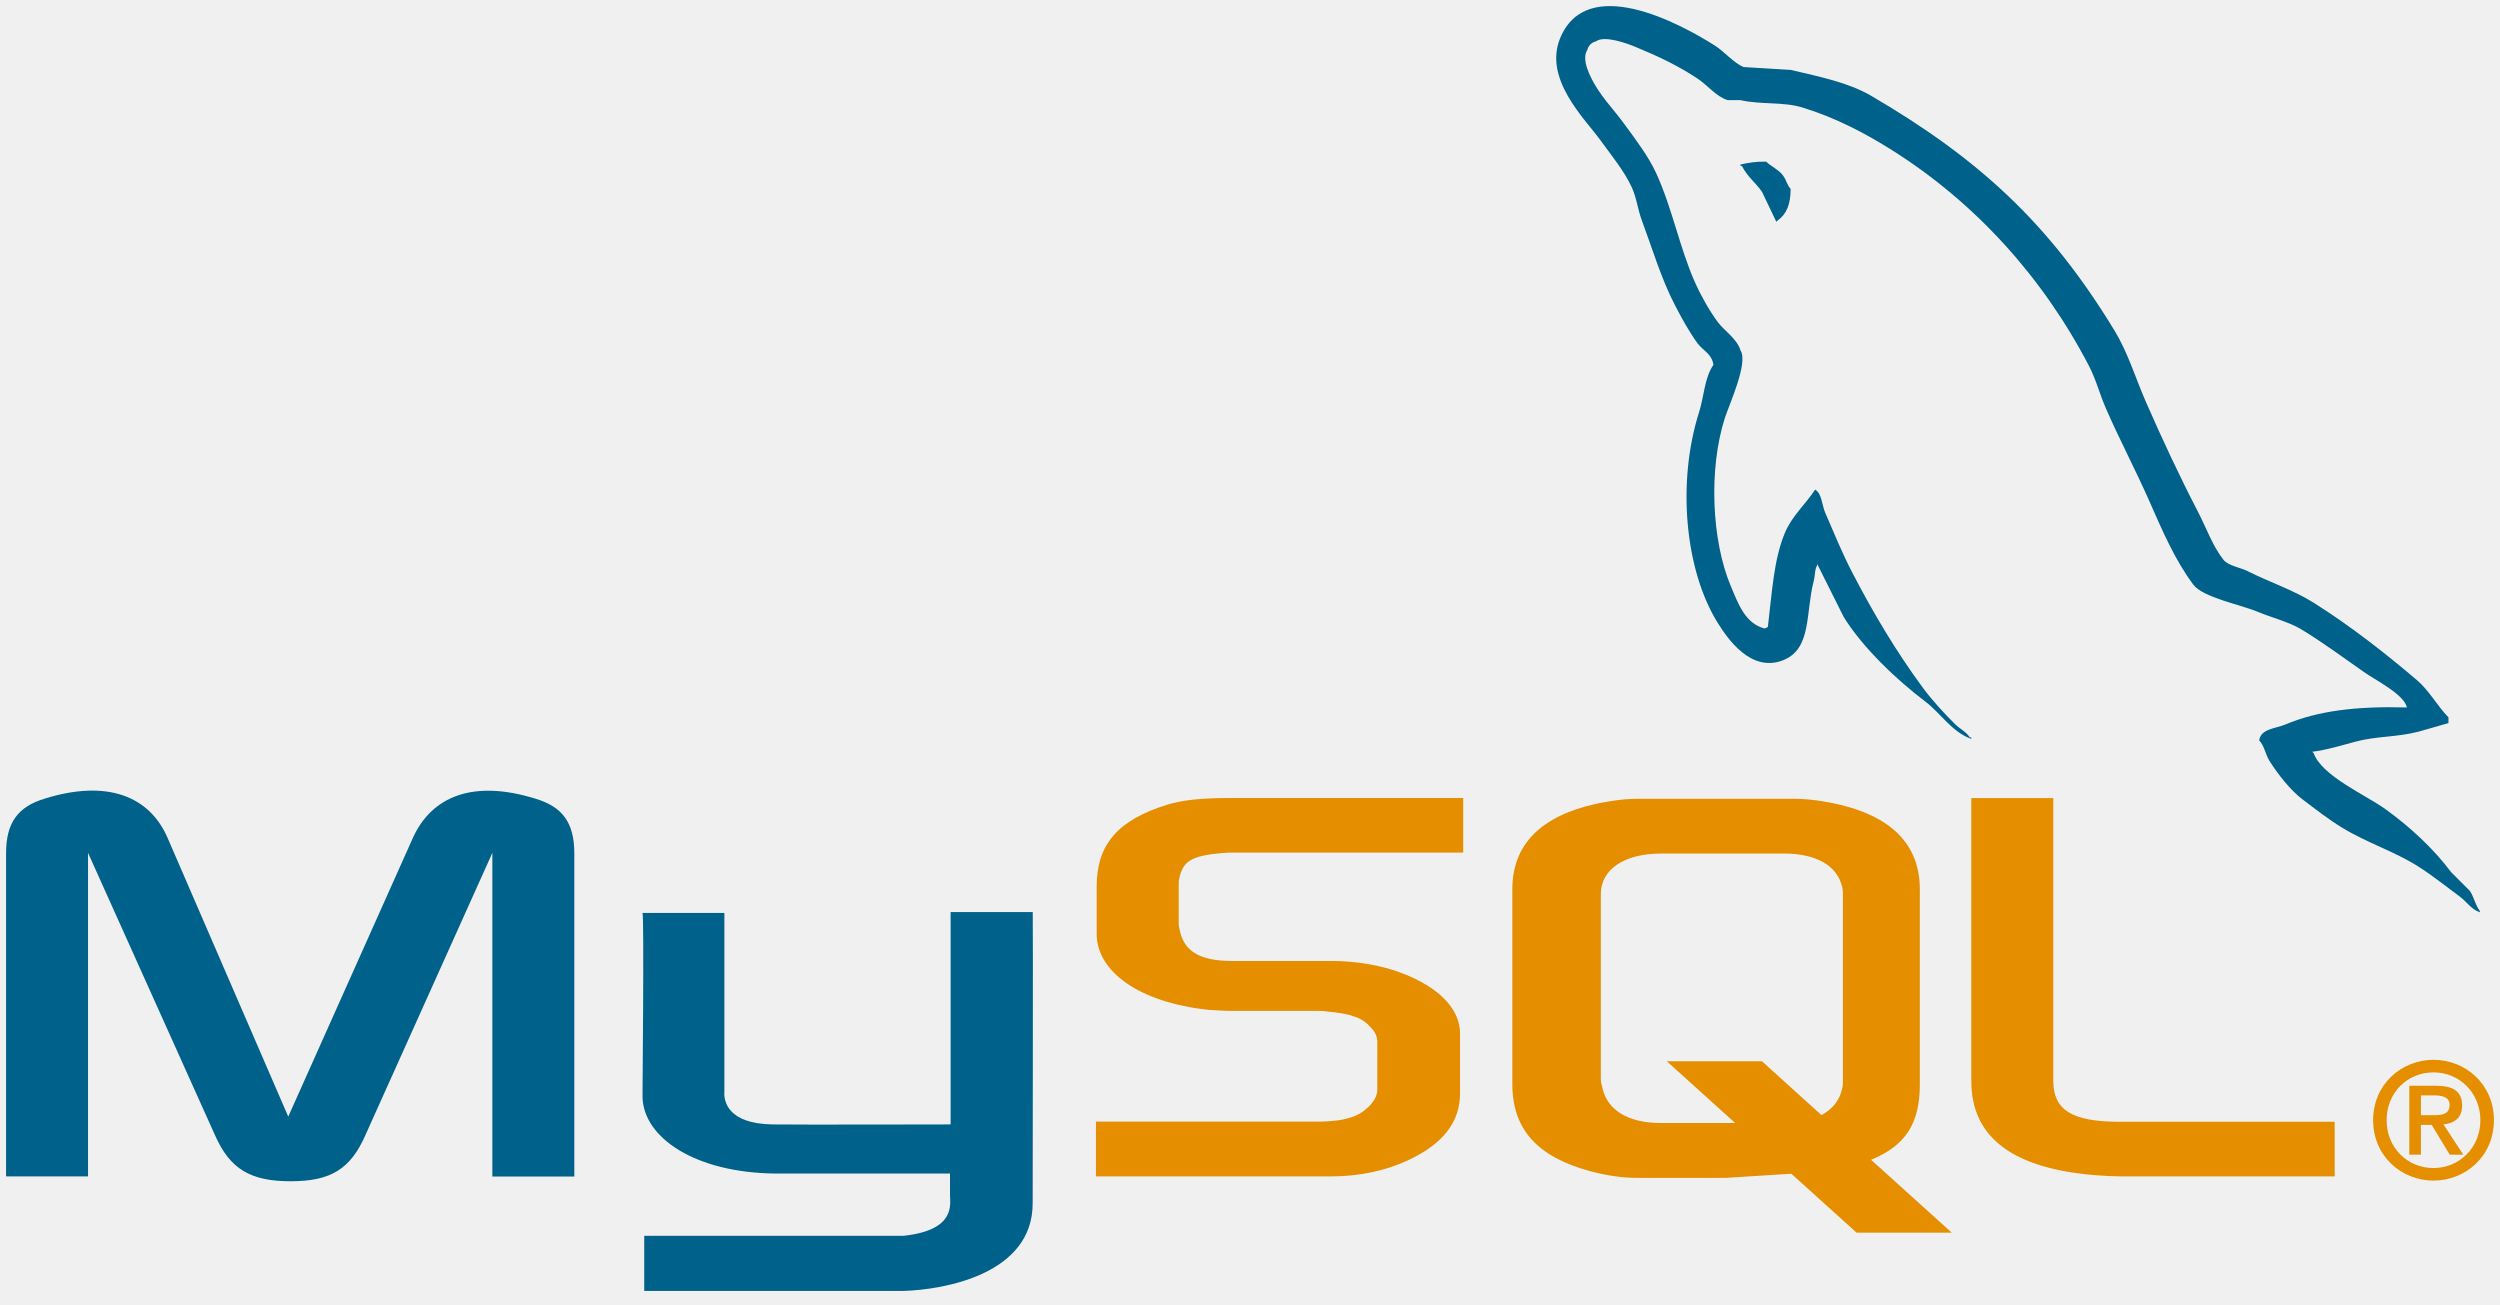
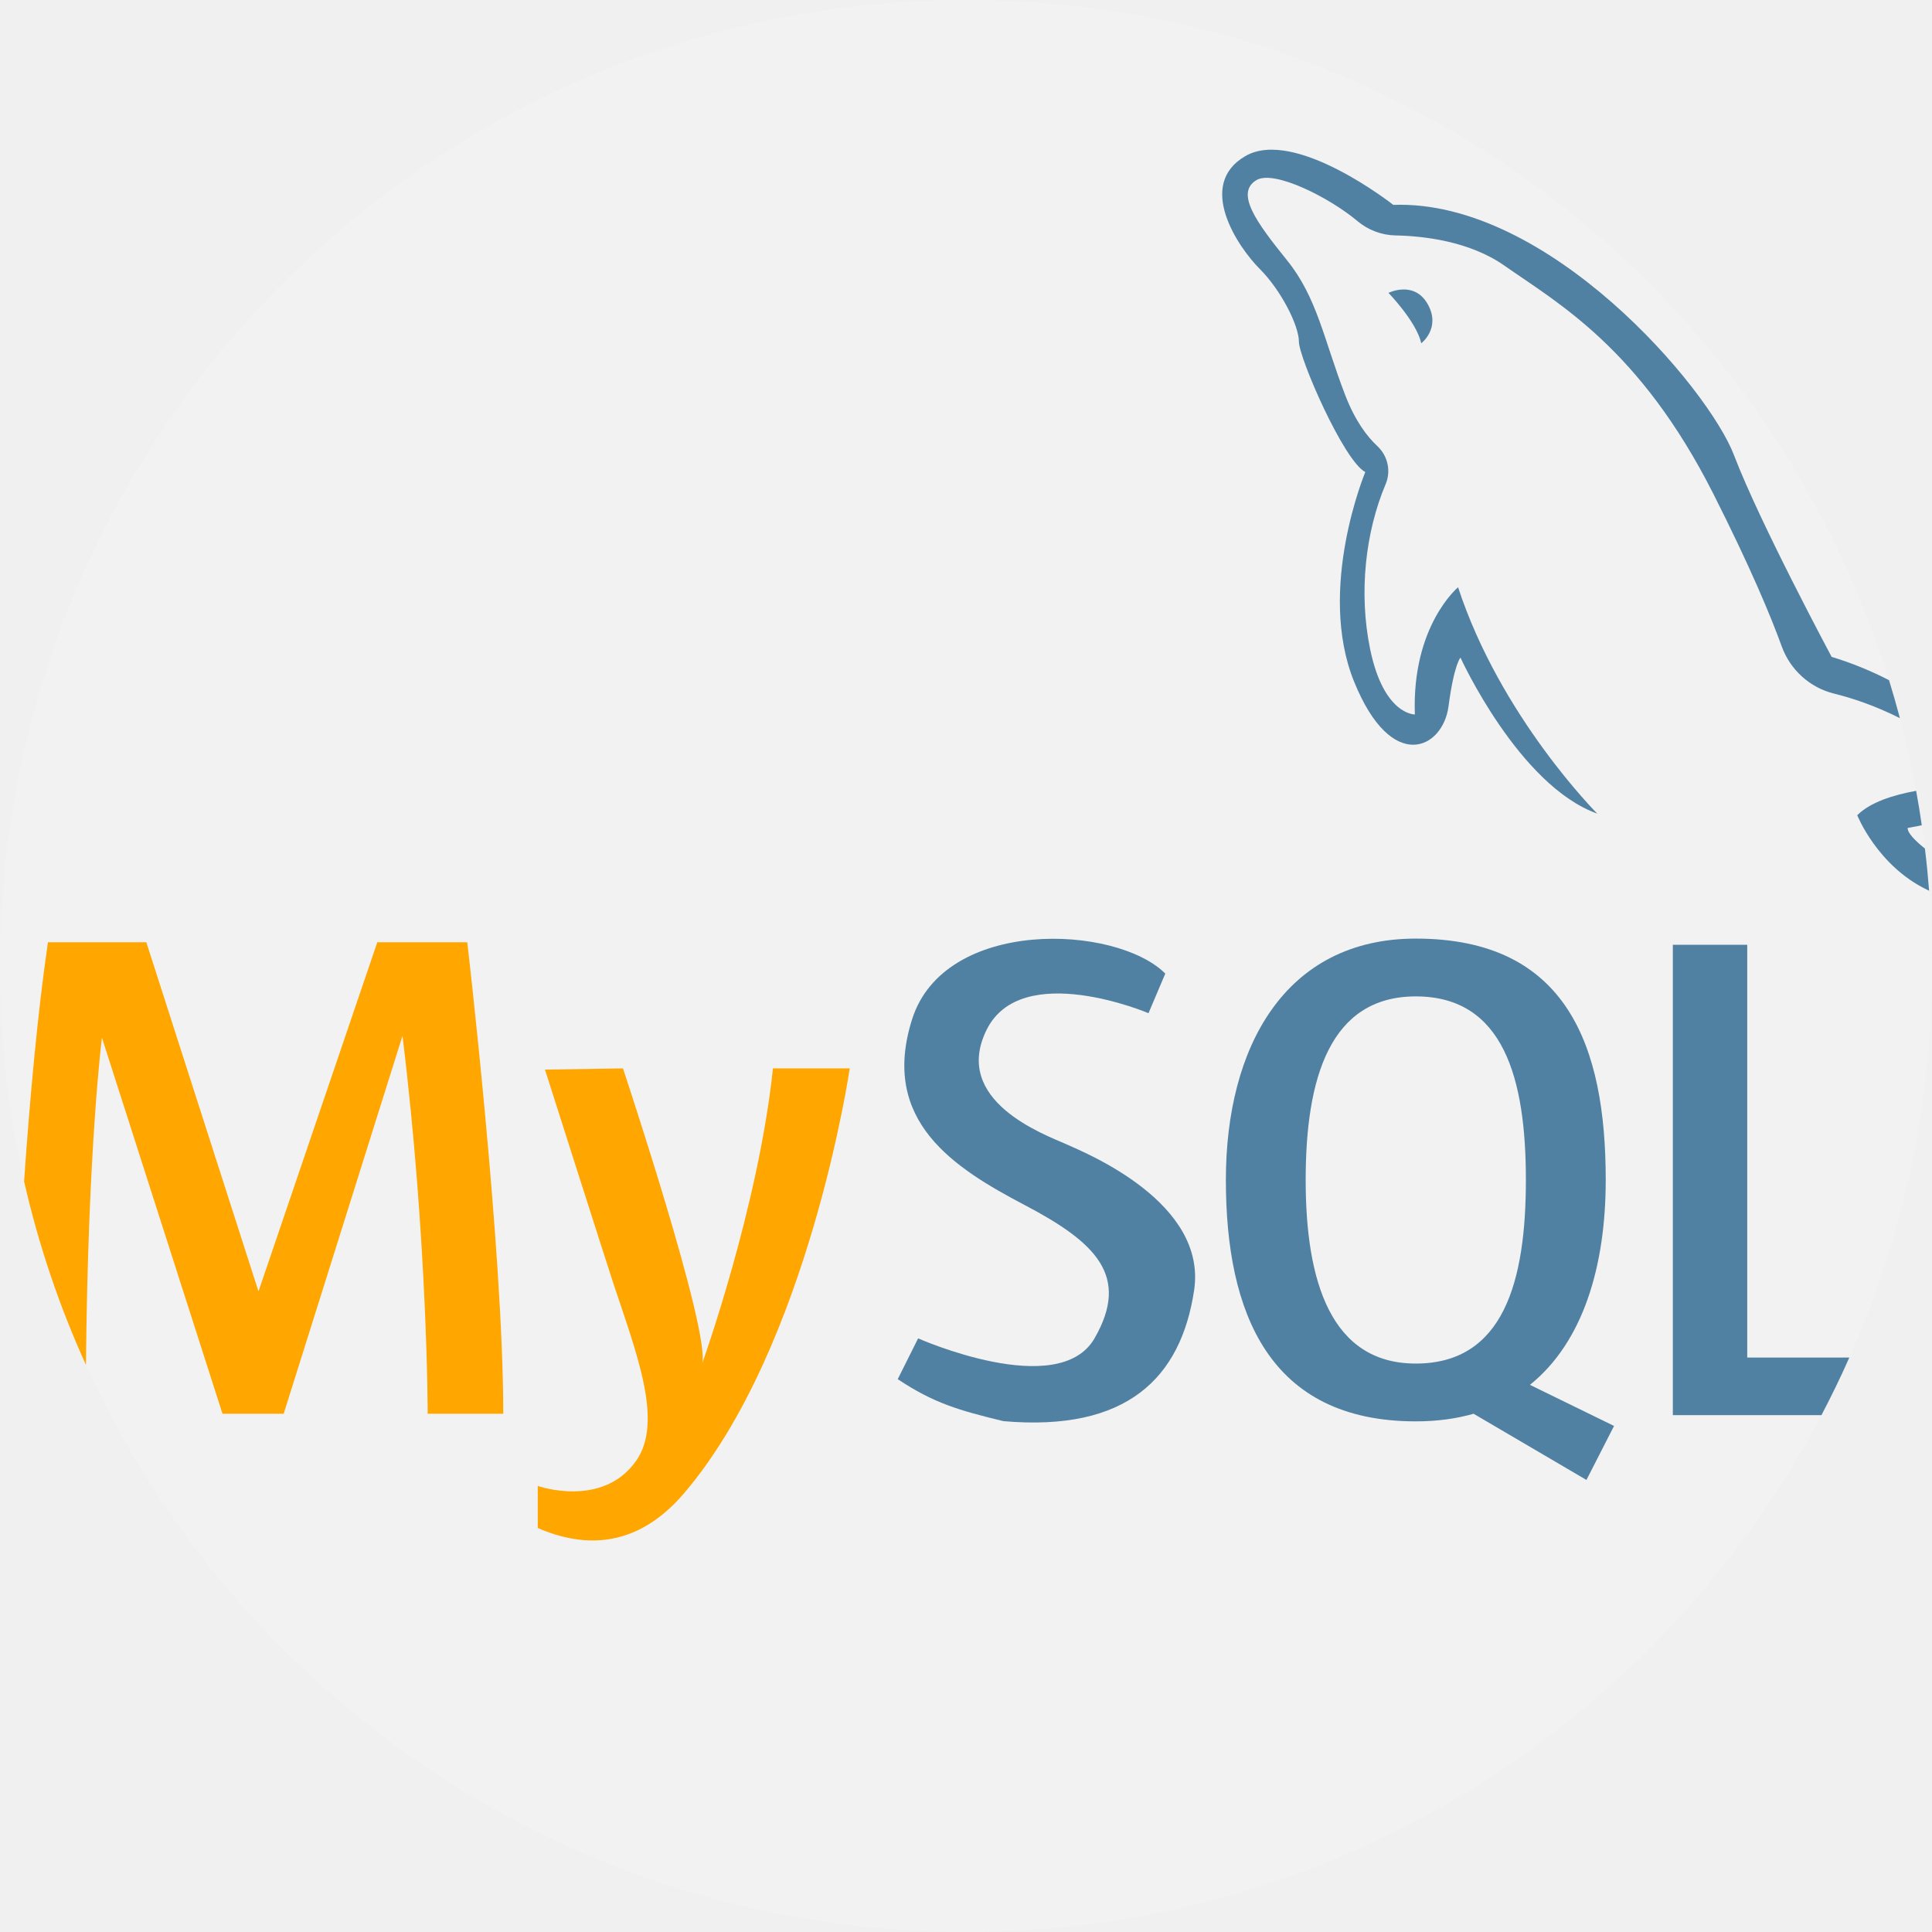
- <svg xmlns="http://www.w3.org/2000/svg" xmlns:xlink="http://www.w3.org/1999/xlink" viewBox="0 0 257.25 134.25" fill="#fff" fill-rule="evenodd" stroke="#000" stroke-linecap="round" stroke-linejoin="round">
-   <use xlink:href="#A" x=".625" y=".625" />
-   <symbol id="A" overflow="visible">
-     <g stroke="none">
-       <g fill-rule="nonzero">
-         <path d="M0 120.426h8.434V87.134l13.056 29.034c1.54 3.5 3.65 4.758 7.785 4.758s6.163-1.244 7.705-4.758l13.058-29.034v33.305h8.435v-33.25c0-3.244-1.3-4.812-3.975-5.622-6.406-2-10.705-.27-12.65 4.055l-12.812 28.654-12.41-28.666c-1.865-4.325-6.244-6.055-12.65-4.055C1.298 82.365 0 83.934 0 87.176v33.25zm65.483-27.107h8.431v18.35c-.079.998.32 3.338 4.94 3.409 2.357.038 18.192 0 18.34 0v-21.85h8.45c.038 0-.009 29.793-.007 29.92.046 7.347-9.118 8.944-13.34 9.067h-26.63v-5.675l26.677-.001c5.427-.575 4.787-3.271 4.787-4.18v-2.225H79.206c-8.34-.075-13.65-3.716-13.716-7.904-.006-.375.18-18.744-.005-18.925z" fill="#00618a" />
-         <path d="M112.145 120.426h24.247c2.838 0 5.596-.594 7.788-1.622 3.65-1.675 5.434-3.946 5.434-6.92v-6.163c0-2.434-2.028-4.704-6-6.218-2.109-.812-4.704-1.244-7.218-1.244h-10.219c-3.405 0-5.028-1.028-5.433-3.298-.081-.27-.081-.5-.081-.757v-3.838c0-.216 0-.434.081-.704.405-1.73 1.297-2.218 4.297-2.5.244 0 .568-.055.813-.055h24.085v-5.621h-23.68c-3.406 0-5.19.216-6.812.703-5.032 1.569-7.222 4.069-7.222 8.394v4.92c0 3.785 4.3 7.029 11.515 7.785.813.054 1.623.108 2.433.108h8.759c.325 0 .65 0 .893.055 2.675.216 3.813.703 4.623 1.675.5.5.65.975.65 1.5v4.92c0 .595-.405 1.352-1.216 2-.73.65-1.946 1.081-3.569 1.19-.325 0-.567.054-.891.054h-23.275v5.622zm90.08-9.785c0 5.785 4.297 9.029 12.975 9.677.809.063 1.621.099 2.433.108h21.978v-5.622h-22.14c-4.946 0-6.812-1.244-6.812-4.218V81.498h-8.434v29.14zm-47.231.293V90.89c0-5.093 3.575-8.181 10.645-9.156a16.16 16.16 0 0 1 2.276-.162h16.009c.789 0 1.576.055 2.357.162 7.07.975 10.645 4.063 10.645 9.156v20.044c0 4.131-1.519 6.343-5.019 7.784l8.307 7.5h-9.792l-6.721-6.067-6.766.429h-9.02c-1.544 0-3.169-.218-4.958-.705-5.375-1.463-7.962-4.28-7.962-8.94zm9.104-.5c0 .271.081.541.162.867.5 2.33 2.681 3.63 6 3.63h7.663l-7.038-6.354h9.793l6.125 5.541c1.131-.602 1.875-1.525 2.125-2.709.081-.27.081-.541.081-.812V91.378c0-.216 0-.5-.081-.759-.5-2.166-2.683-3.412-5.933-3.412h-12.72c-3.75 0-6.175 1.625-6.175 4.171v19.07z" fill="#e48e00" />
-         <path d="M247.03 72.171c-5.184-.14-9.145.341-12.53 1.769-.963.406-2.496.416-2.654 1.622.529.554.625 1.381 1.031 2.063.809 1.309 2.175 3.063 3.391 3.98 1.33 1.004 2.7 2.079 4.129 2.95 2.538 1.547 5.37 2.431 7.813 3.98 1.44.912 2.87 2.063 4.275 3.095.694.51 1.163 1.302 2.063 1.621v-.147c-.475-.604-.596-1.434-1.031-2.062l-1.916-1.916c-1.875-2.5-4.252-4.671-6.781-6.5-2.016-1.448-6.53-3.403-7.371-5.75l-.148-.147c1.43-.162 3.104-.679 4.425-1.031 2.216-.594 4.197-.441 6.5-1.031l3.096-.885v-.59c-1.157-1.187-1.982-2.759-3.244-3.832-3.3-2.812-6.904-5.619-10.625-7.963-2.058-1.3-4.6-2.142-6.781-3.244-.734-.37-2.023-.562-2.506-1.18-1.145-1.46-1.769-3.312-2.652-5-1.85-3.562-3.668-7.455-5.308-11.204-1.119-2.556-1.85-5.078-3.243-7.371-6.694-11.005-13.9-17.647-25.06-24.175-2.375-1.375-5.234-1.937-8.256-2.654l-4.865-.295c-.99-.413-2.02-1.625-2.95-2.213-3.697-2.338-13.181-7.416-15.92-.75-1.729 4.216 2.584 8.33 4.128 10.468 1.082 1.5 2.47 3.179 3.242 4.865.509 1.108.597 2.219 1.032 3.391 1.071 2.875 2.004 6.029 3.39 8.698.7 1.35 1.472 2.772 2.359 3.98.544.741 1.475 1.067 1.621 2.212-.91 1.275-.963 3.25-1.475 4.865-2.304 7.265-1.435 16.294 1.916 21.671 1.029 1.65 3.45 5.19 6.781 3.832 2.912-1.187 2.25-4.875 3.096-8.107.188-.75.072-1.275.442-1.769v.148l2.654 5.306c1.962 3.163 5.45 6.469 8.402 8.7 1.531 1.156 2.75 3.156 4.718 3.832v-.147h-.148c-.384-.6-.984-.846-1.475-1.325-1.154-1.131-2.437-2.537-3.391-3.832-2.688-3.648-5.06-7.625-7.223-11.794-1.032-1.984-1.931-4.172-2.8-6.191-.335-.779-.331-1.955-1.031-2.359-.954 1.48-2.359 2.675-3.096 4.422-1.18 2.793-1.333 6.198-1.769 9.73-.259.093-.144.029-.295.148-2.053-.495-2.775-2.609-3.537-4.422-1.93-4.588-2.287-11.97-.59-17.248.438-1.365 2.425-5.668 1.621-6.929-.384-1.259-1.65-2-2.359-2.95-.875-1.188-1.752-2.755-2.359-4.128-1.58-3.575-2.317-7.588-3.98-11.204-.795-1.728-2.125-3.475-3.243-5-1.222-1.7-2.591-2.955-3.537-5-.338-.731-.795-1.9-.295-2.654.097-.442.443-.788.885-.885.855-.659 3.25.219 4.127.59 2.375.982 4.338 1.917 6.34 3.244.963.625 1.934 1.87 3.095 2.213h1.325c2.075.477 4.4.15 6.338.75 3.428 1.041 6.498 2.662 9.287 4.422 8.498 5.365 15.444 13.003 20.196 22.125.765 1.466 1.095 2.867 1.769 4.422 1.359 3.125 3.07 6.366 4.423 9.434s2.662 6.15 4.57 8.697c1.002 1.337 4.875 2.057 6.634 2.8 1.234.521 3.254 1.065 4.423 1.769 2.231 1.346 4.394 2.95 6.5 4.425 1.046.75 4.25 2.354 4.423 3.685z" fill="#00618a" />
-       </g>
-       <path d="M181.125 16.007c-1.081-.02-1.845.117-2.654.295v.148h.148c.515 1.06 1.425 1.741 2.063 2.654l1.475 3.095.148-.148c.912-.644 1.331-1.672 1.325-3.244-.366-.385-.42-.867-.75-1.327-.421-.625-1.25-.96-1.769-1.475z" fill="#00618a" />
-       <path d="M243.569 114.644c0 3.712 2.934 6.215 6.215 6.215s6.215-2.503 6.215-6.215-2.934-6.215-6.215-6.215-6.215 2.502-6.215 6.215zm11.037 0c0 2.817-2.154 4.922-4.825 4.922-2.7 0-4.825-2.105-4.825-4.922s2.123-4.922 4.825-4.922c2.669 0 4.825 2.105 4.825 4.922zm-3.15 3.547h1.391l-2.038-3.115c1.094-.116 1.921-.647 1.921-1.94 0-1.442-.912-2.037-2.667-2.037h-2.769v7.094h1.194v-3.066h1.11l1.856 3.066zm-2.968-4.062v-2.038h1.375c.713 0 1.575.133 1.575.963 0 .994-.779 1.078-1.675 1.078h-1.275z" fill="#e48e00" />
+ <svg xmlns="http://www.w3.org/2000/svg" version="1.1" width="512" height="512" x="0" y="0" viewBox="0 0 512 512" style="enable-background:new 0 0 512 512" xml:space="preserve" class="">
+   <g>
+     <path style="" d="M512,256c0,36.937-7.826,72.056-21.911,103.769c-2.288,5.183-4.765,10.271-7.387,15.266  C439.85,456.474,354.408,512,256,512c-103.685,0-192.972-61.639-233.221-150.277c-7.022-15.464-12.549-31.744-16.394-48.661  C2.205,294.713,0,275.613,0,256C0,114.615,114.615,0,256,0c115.012,0,212.302,75.839,244.611,180.245  c1.024,3.323,1.985,6.687,2.884,10.073v0.01c1.672,6.332,3.114,12.737,4.305,19.247c0.554,3.03,1.055,6.071,1.494,9.132  c0.303,2.048,0.585,4.096,0.825,6.165c0.46,3.699,0.825,7.429,1.118,11.18C511.739,242.636,512,249.292,512,256z" fill="#f2f2f2" data-original="#f2f2f2" class="" />
+     <g>
+       <path style="" d="M367.961,77.614c0,0,7.42,7.632,8.691,13.355c0,0,5.3-4.028,1.696-10.387   C374.744,74.222,367.961,77.614,367.961,77.614z" fill="#5181a2" data-original="#5181a2" />
+       <path style="" d="M503.495,190.318c-6.666-3.354-12.727-5.339-17.471-6.51c-6.416-1.588-11.609-6.311-13.855-12.528   c-2.884-7.973-8.255-20.888-18.139-40.458c-19.508-38.578-41.127-50.448-55.327-60.416c-9.32-6.541-21.567-7.868-28.881-8.014   c-3.688-0.073-7.241-1.421-10.073-3.793c-7.45-6.269-22.1-13.636-26.76-10.877c-5.726,3.396,0,11.243,8.046,21.201   c8.056,9.968,9.759,20.992,15.475,35.83c2.644,6.844,5.831,10.982,8.485,13.448c2.779,2.591,3.688,6.614,2.215,10.104   c-5.371,12.696-7.168,28.776-4.127,43.645c3.605,17.596,11.87,17.387,11.87,17.387c-0.846-23.531,11.452-33.708,11.452-33.708   c11.233,34.335,36.885,59.988,36.885,59.988c-20.773-7.419-36.247-41.336-36.247-41.336s-1.693,1.693-3.177,12.936   c-1.484,11.233-15.057,18.014-25.015-6.572c-9.968-24.597,2.967-55.547,2.967-55.547c-5.726-2.968-17.596-30.312-17.596-34.555   c0-4.232-4.671-13.563-10.386-19.289c-5.726-5.716-16.959-22.256-3.814-29.884c13.134-7.638,39.215,12.925,39.215,12.925   c41.127-1.484,83.519,48.546,90.3,66.351c6.781,17.805,25.861,53.426,25.861,53.426c5.413,1.641,10.501,3.762,15.214,6.175   C501.635,183.568,502.596,186.932,503.495,190.318z" fill="#5181a2" data-original="#5181a2" />
+       <path style="" d="M511.237,236.053c-0.209-0.094-0.408-0.199-0.606-0.293c-13.145-6.363-18.442-19.717-18.442-19.717   c3.406-3.406,9.446-5.36,15.611-6.468c0.554,3.03,1.055,6.071,1.494,9.132c-2.299,0.449-3.751,0.721-3.751,0.721   c0,1.296,1.808,3.229,4.577,5.444C510.579,228.571,510.945,232.302,511.237,236.053z" fill="#5181a2" data-original="#5181a2" />
    </g>
-   </symbol>
+     <g>
+       <path style="" d="M133.371,374.659H113.34c0,0,0-45.777-6.677-100.153L75.18,374.659H58.964l-31.953-99.673   c0,0-3.72,29.288-4.232,86.737c-7.022-15.464-12.549-31.744-16.394-48.661c1.473-21.264,3.542-44.44,6.322-63.352h26.07   l29.727,92.526l31.483-92.526h23.845C123.831,249.71,133.371,331.264,133.371,374.659z" fill="#ffa600" data-original="#ffa600" class="" />
+       <path style="" d="M144.423,283.452l20.668-0.318c0,0,23.212,69.637,20.987,78.222c0,0,14.945-41.655,18.761-78.222   h20.35c0,0-10.812,73.771-43.88,112.564c-12.375,14.517-26.262,14.695-38.799,9.236v-11.143c0,0,17.177,6.042,26.081-6.678   c7.168-10.24,0.322-27.898-5.938-46.671C161.135,335.896,144.423,283.452,144.423,283.452z" fill="#ffa600" data-original="#ffa600" class="" />
+     </g>
+     <g>
+       <path style="" d="M237.908,365.491l5.405-10.812c0,0,37.204,16.534,46.742,0c9.539-16.534,0.318-25.438-18.442-35.296   c-18.76-9.858-38.475-22.258-29.89-49.287c8.586-27.028,54.056-25.12,67.093-12.083l-4.451,10.493c0,0-33.705-14.309-42.926,4.451   c-9.221,18.76,15.263,27.664,20.987,30.208c5.724,2.544,37.521,15.58,34.024,38.793s-17.807,37.521-50.558,34.659   C254.124,373.758,247.447,371.85,237.908,365.491z" fill="#5181a2" data-original="#5181a2" />
+       <path style="" d="M405.452,367c14.054-11.295,20.083-31.389,20.083-54.293c0-35.328-10.167-63.969-50.333-63.969   c-34.586,0-50.333,28.641-50.333,63.969s11.515,63.969,50.333,63.969c5.622,0,10.721-0.7,15.318-2.017l29.905,17.544l7.314-14.315   L405.452,367z M375.202,361.357c-22.507,0-29.184-21.786-29.184-48.65c0-26.875,6.363-48.65,29.184-48.65   c23.28,0,29.174,21.776,29.174,48.65C404.375,339.571,398.482,361.357,375.202,361.357z" fill="#5181a2" data-original="#5181a2" />
+       <path style="" d="M490.088,359.769c-2.288,5.183-4.765,10.271-7.387,15.266h-39.382V250.378h19.717v109.39H490.088z" fill="#5181a2" data-original="#5181a2" />
+     </g>
+   </g>
</svg>
